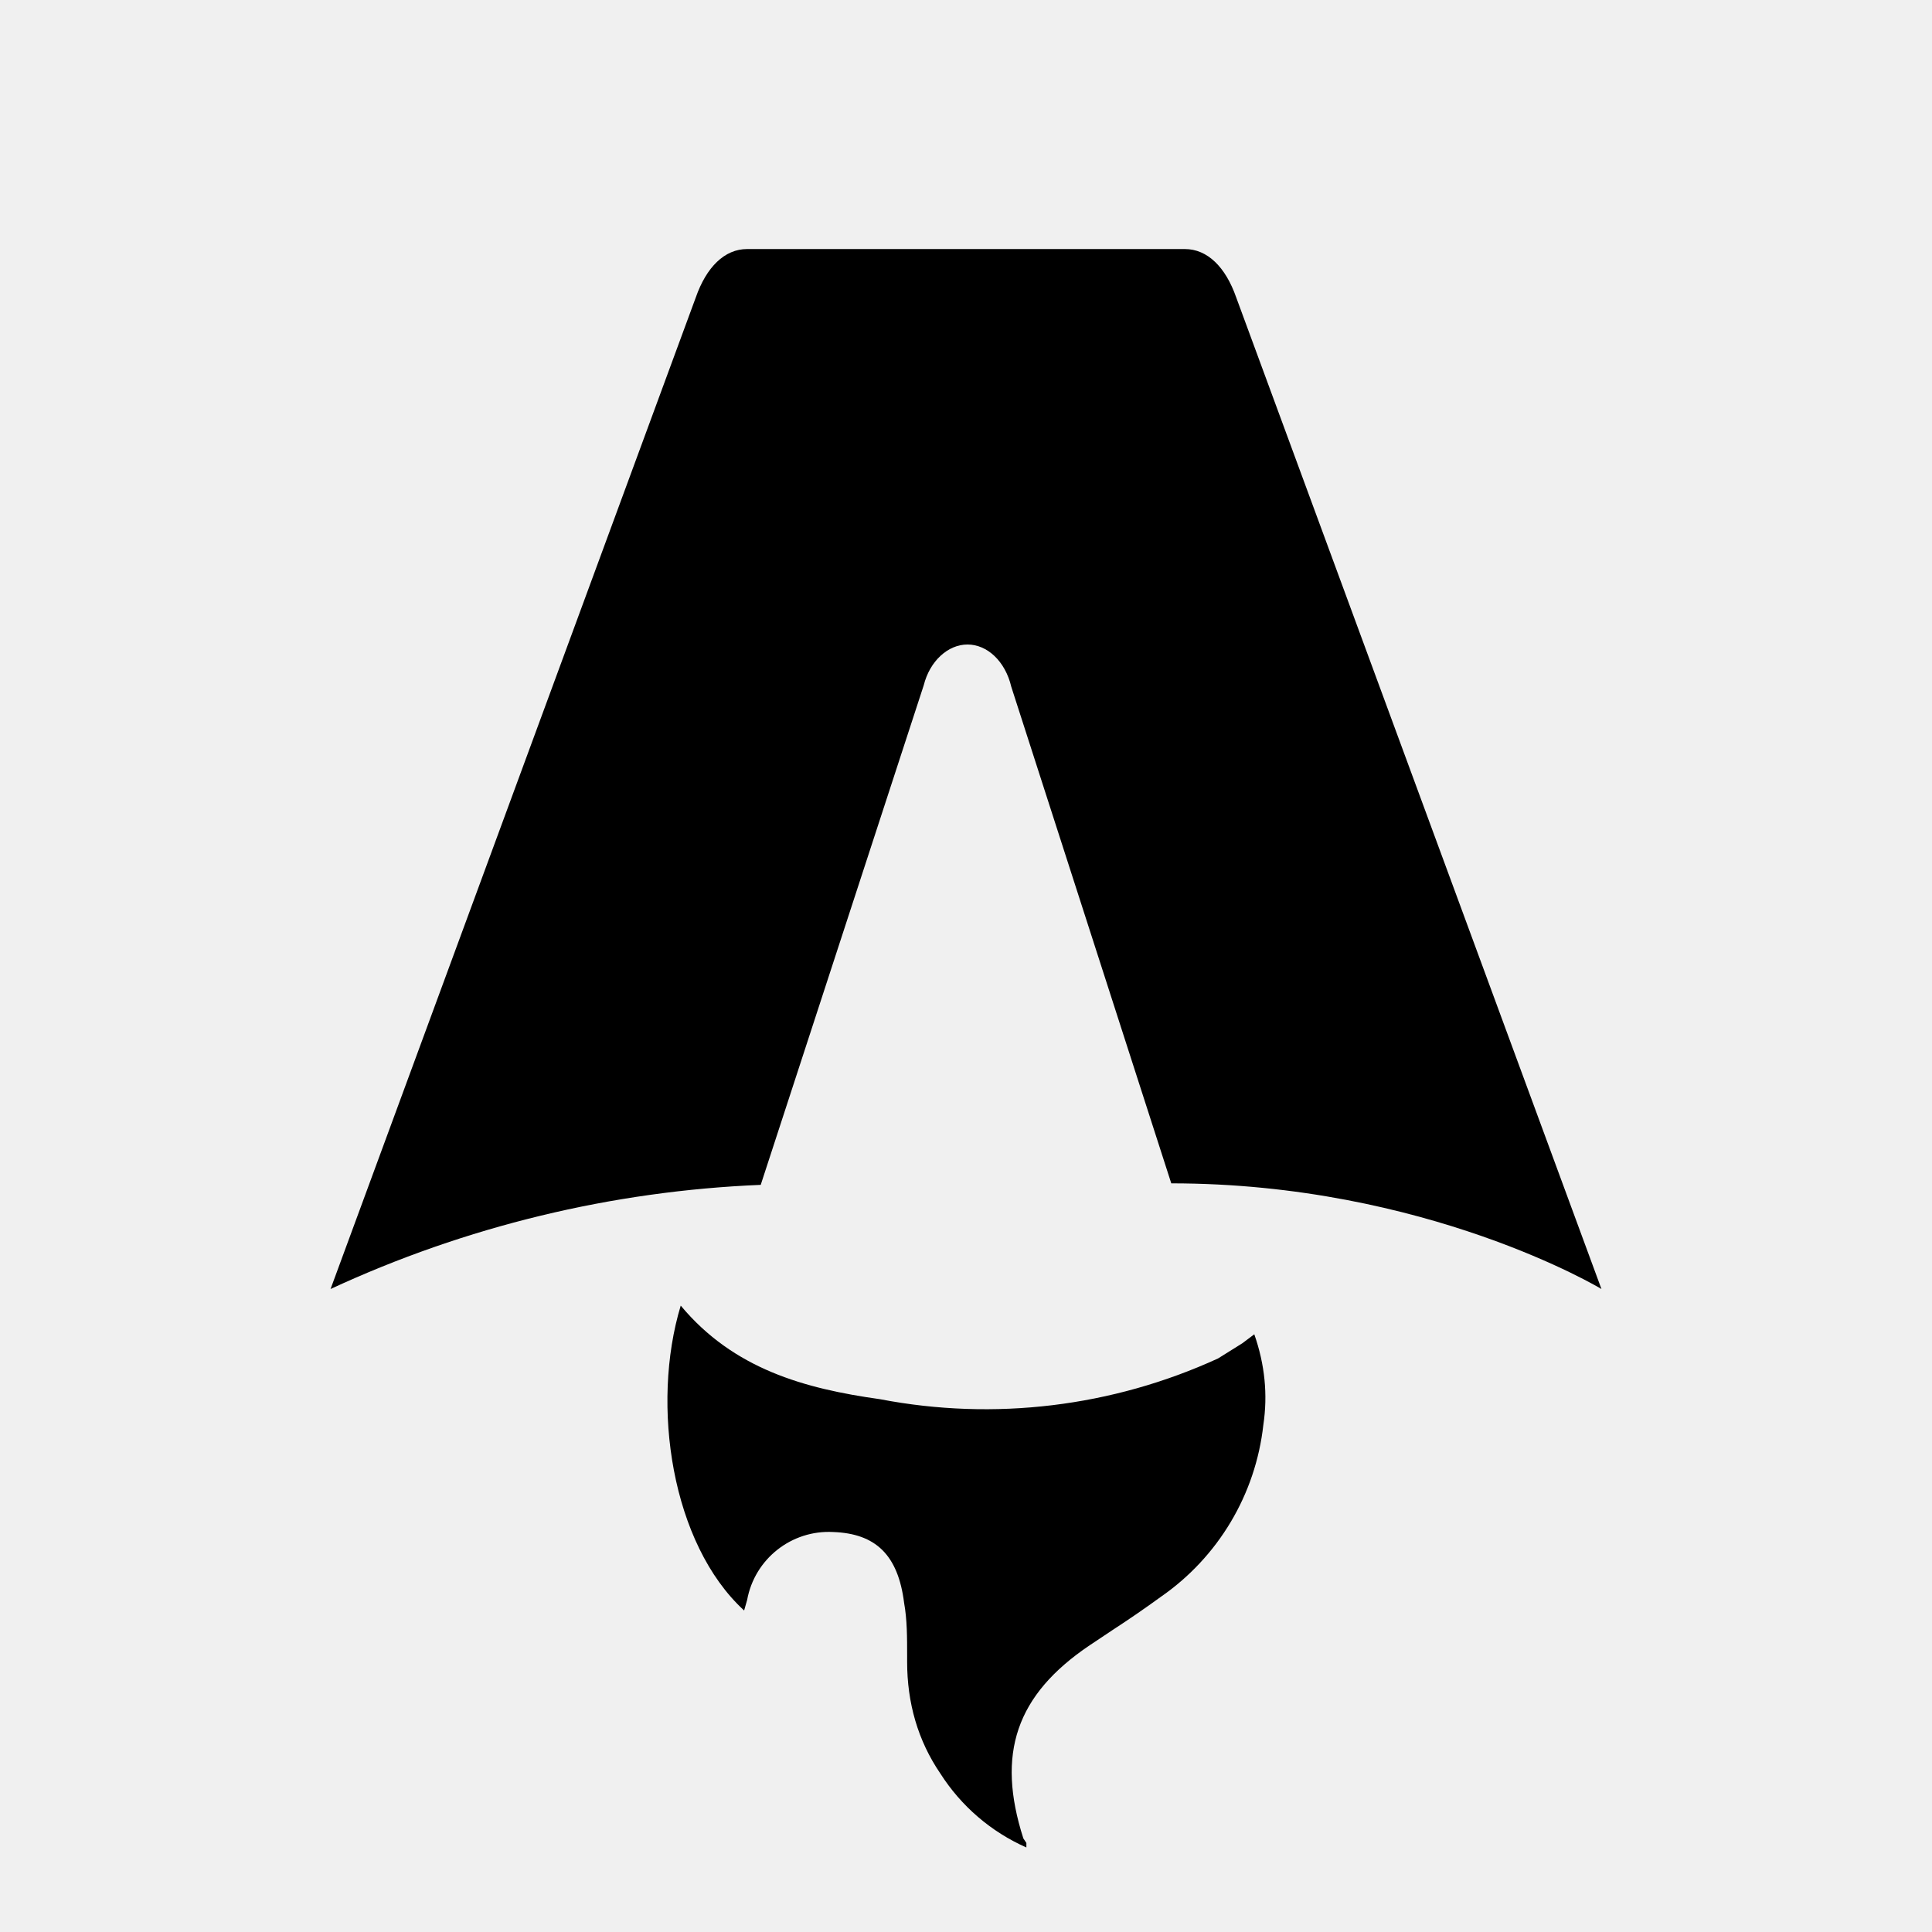
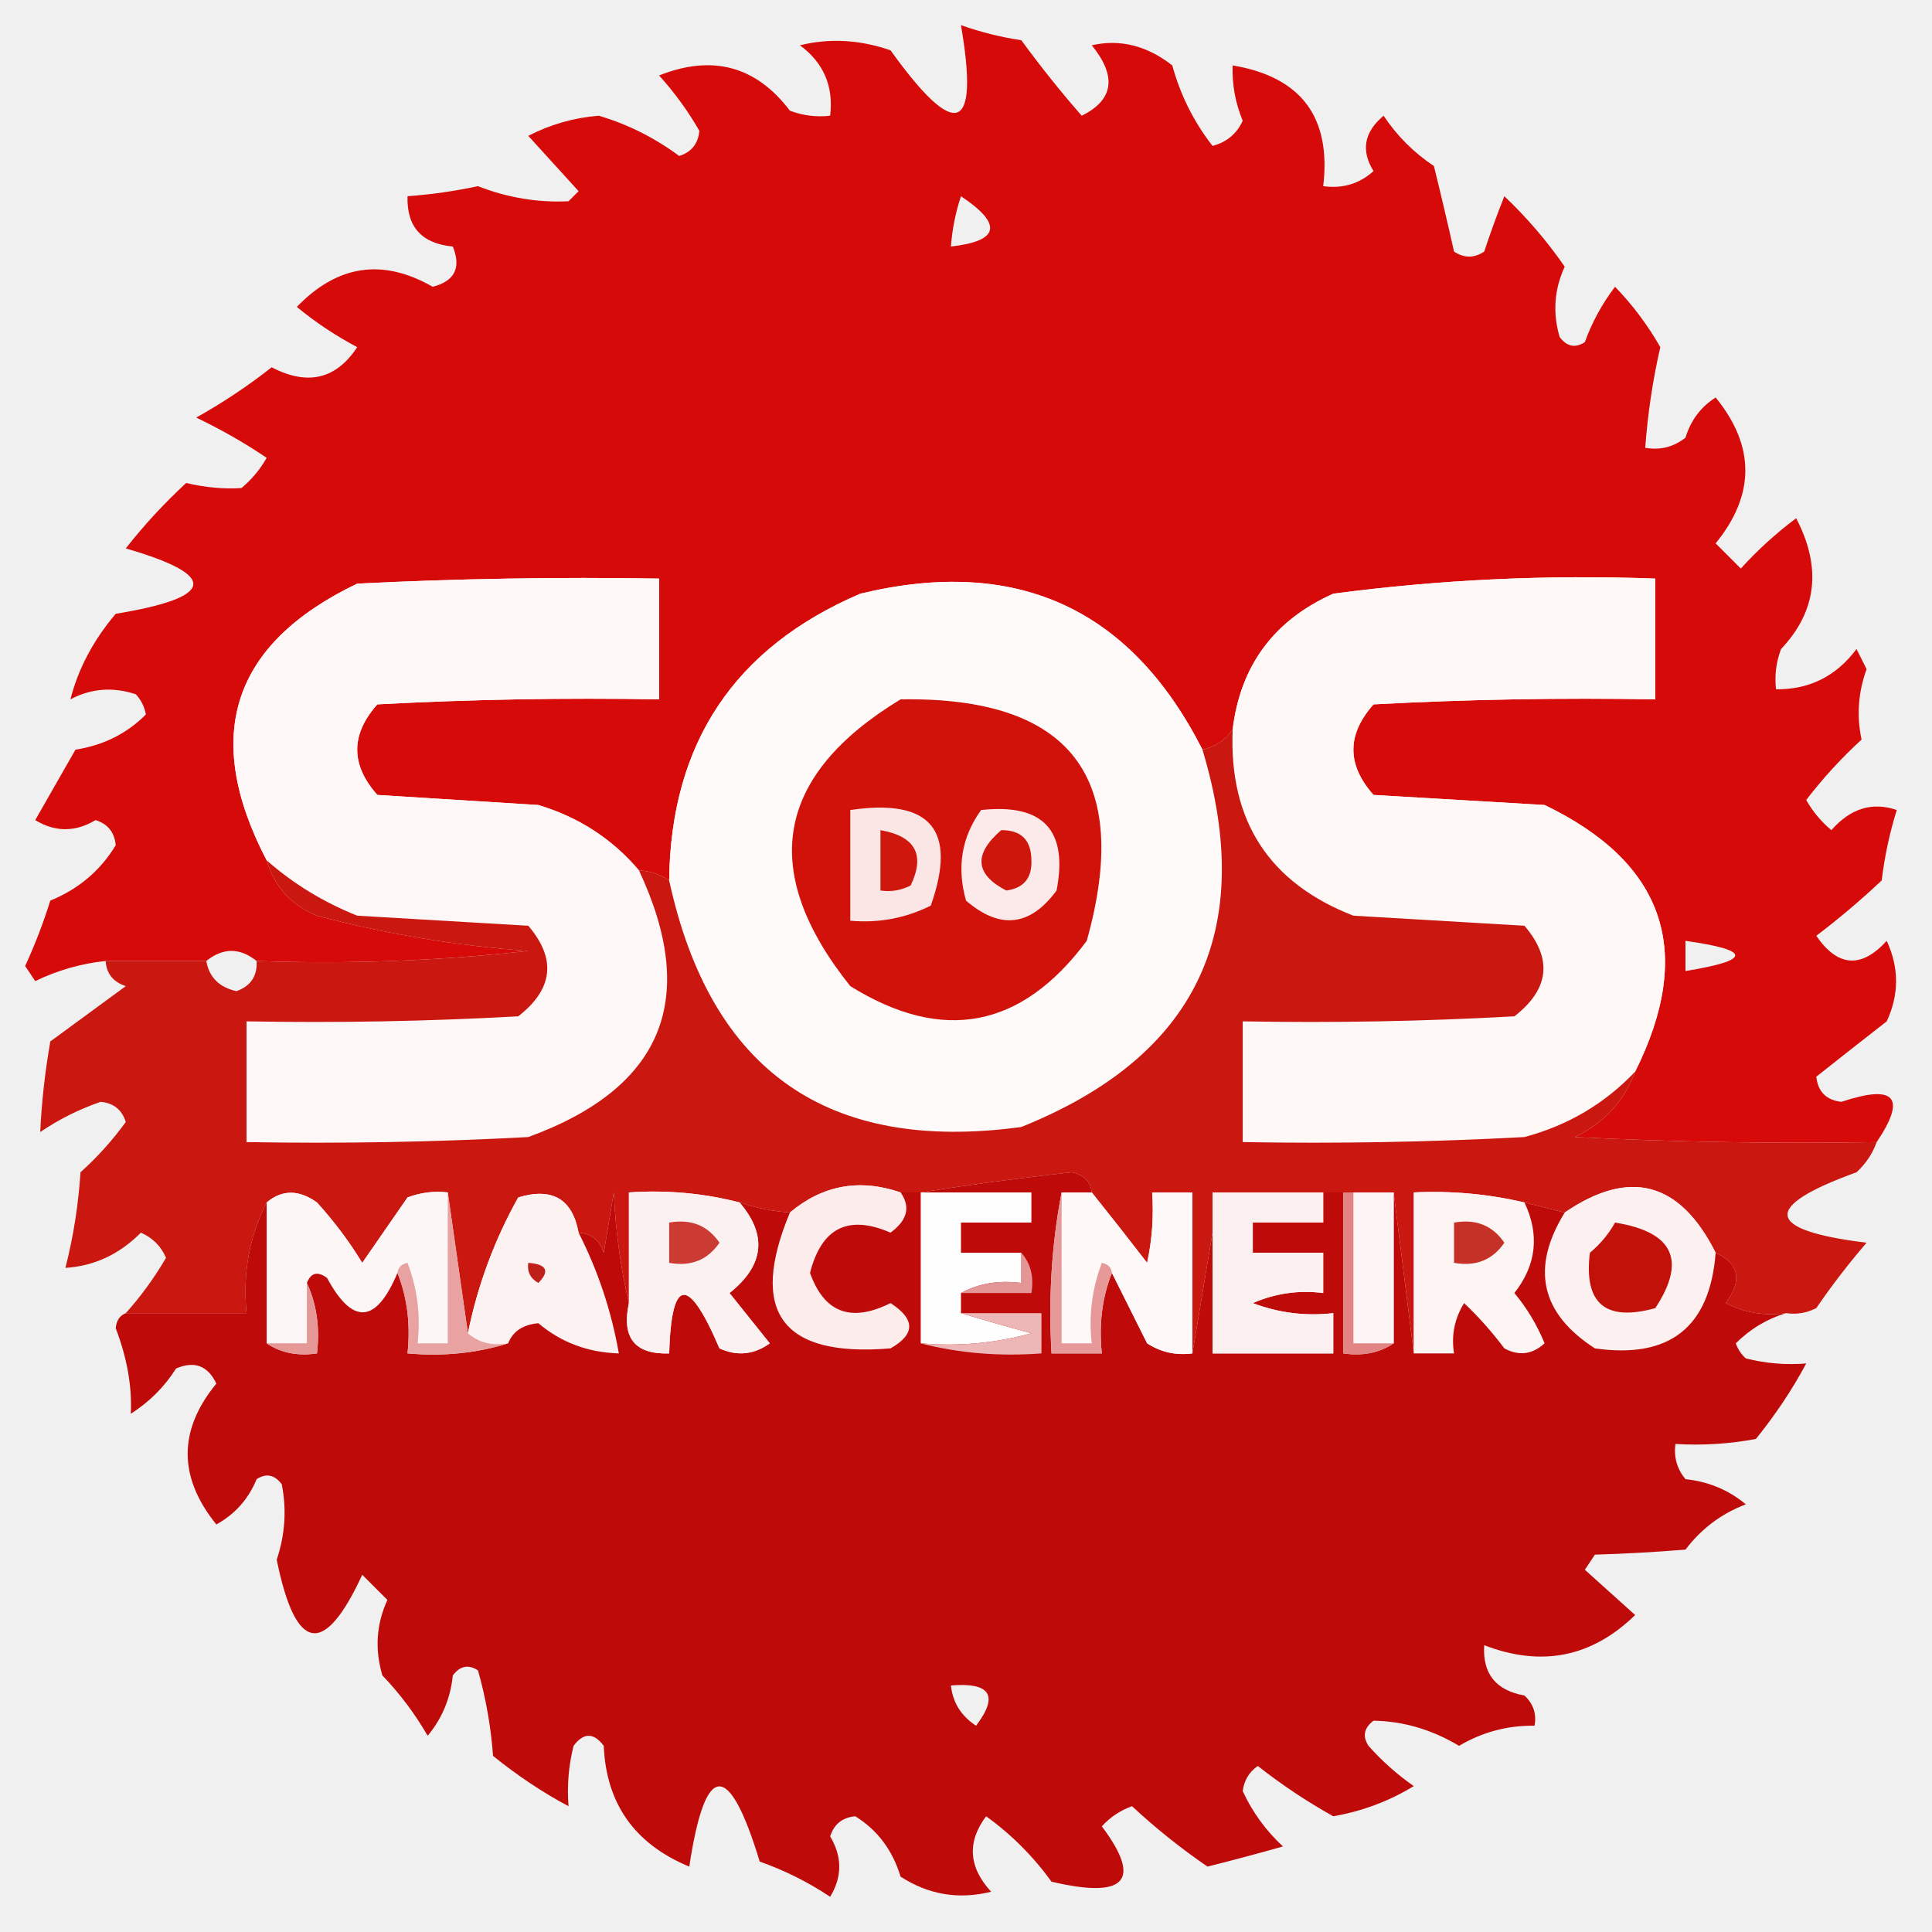
- <svg xmlns="http://www.w3.org/2000/svg" fill="none" viewBox="0 0 128 128">
-   <path d="M50.4 78.5a75.1 75.1 0 0 0-28.5 6.9l24.2-65.7c.7-2 1.9-3.2 3.4-3.2h29c1.5 0 2.7 1.2 3.4 3.2l24.2 65.7s-11.6-7-28.5-7L67 45.5c-.4-1.7-1.6-2.8-2.9-2.8-1.3 0-2.5 1.1-2.9 2.7L50.4 78.5Zm-1.1 28.2Zm-4.2-20.2c-2 6.6-.6 15.8 4.2 20.2a17.5 17.5 0 0 1 .2-.7 5.5 5.5 0 0 1 5.7-4.5c2.8.1 4.3 1.5 4.7 4.7.2 1.1.2 2.3.2 3.5v.4c0 2.7.7 5.2 2.2 7.4a13 13 0 0 0 5.7 4.9v-.3l-.2-.3c-1.8-5.6-.5-9.5 4.4-12.8l1.5-1a73 73 0 0 0 3.2-2.2 16 16 0 0 0 6.8-11.4c.3-2 .1-4-.6-6l-.8.6-1.6 1a37 37 0 0 1-22.4 2.7c-5-.7-9.7-2-13.2-6.2Z" />
-   <style>
-         path { fill: #000; }
-         @media (prefers-color-scheme: dark) {
-             path { fill: #FFF; }
-         }
-     </style>
+ <svg xmlns="http://www.w3.org/2000/svg" version="1.1" width="192px" height="192px" style="shape-rendering:geometricPrecision; text-rendering:geometricPrecision; image-rendering:optimizeQuality; fill-rule:evenodd; clip-rule:evenodd">
+   <g>
+     <path style="opacity:0.962" fill="#d40201" d="M 186.5,113.5 C 176.494,113.666 166.494,113.5 156.5,113C 159.409,111.594 161.409,109.428 162.5,106.5C 168.453,94.581 165.453,85.748 153.5,80C 147.833,79.667 142.167,79.333 136.5,79C 133.833,76 133.833,73 136.5,70C 145.827,69.5 155.161,69.334 164.5,69.5C 164.5,65.5 164.5,61.5 164.5,57.5C 153.769,57.097 143.102,57.597 132.5,59C 126.603,61.637 123.27,66.137 122.5,72.5C 121.778,73.551 120.778,74.218 119.5,74.5C 112.347,60.427 101.014,55.26 85.5,59C 72.987,64.352 66.654,73.852 66.5,87.5C 65.609,86.89 64.609,86.557 63.5,86.5C 60.861,83.379 57.528,81.212 53.5,80C 48.167,79.667 42.833,79.333 37.5,79C 34.833,76 34.833,73 37.5,70C 46.827,69.5 56.161,69.334 65.5,69.5C 65.5,65.5 65.5,61.5 65.5,57.5C 55.494,57.334 45.494,57.5 35.5,58C 23.049,63.966 20.049,73.132 26.5,85.5C 27.254,88.091 28.921,89.924 31.5,91C 38.374,92.826 45.374,93.993 52.5,94.5C 43.525,95.498 34.525,95.832 25.5,95.5C 23.833,94.167 22.167,94.167 20.5,95.5C 17.167,95.5 13.833,95.5 10.5,95.5C 8.063,95.756 5.729,96.423 3.5,97.5C 3.167,97 2.833,96.5 2.5,96C 3.472,93.889 4.305,91.722 5,89.5C 7.804,88.358 9.971,86.525 11.5,84C 11.386,82.72 10.72,81.887 9.5,81.5C 7.484,82.706 5.484,82.706 3.5,81.5C 4.833,79.167 6.167,76.833 7.5,74.5C 10.276,74.07 12.61,72.903 14.5,71C 14.355,70.228 14.022,69.561 13.5,69C 11.23,68.242 9.064,68.409 7,69.5C 7.773,66.46 9.273,63.627 11.5,61C 21.438,59.359 21.771,57.192 12.5,54.5C 14.316,52.183 16.316,50.017 18.5,48C 20.454,48.453 22.288,48.62 24,48.5C 25.022,47.646 25.855,46.646 26.5,45.5C 24.322,44.021 21.988,42.688 19.5,41.5C 22.14,40.023 24.64,38.356 27,36.5C 30.565,38.359 33.398,37.692 35.5,34.5C 33.322,33.343 31.322,32.01 29.5,30.5C 33.531,26.316 38.031,25.649 43,28.5C 45.188,27.941 45.854,26.607 45,24.5C 41.906,24.207 40.406,22.541 40.5,19.5C 42.848,19.331 45.182,18.997 47.5,18.5C 50.436,19.649 53.436,20.149 56.5,20C 56.833,19.667 57.167,19.333 57.5,19C 55.833,17.167 54.167,15.333 52.5,13.5C 54.694,12.368 57.027,11.701 59.5,11.5C 62.359,12.336 65.025,13.67 67.5,15.5C 68.72,15.113 69.386,14.28 69.5,13C 68.375,11.037 67.041,9.204 65.5,7.5C 70.799,5.394 75.133,6.56 78.5,11C 79.793,11.49 81.127,11.657 82.5,11.5C 82.854,8.579 81.854,6.246 79.5,4.5C 82.451,3.776 85.451,3.943 88.5,5C 95.01,14.059 97.343,13.226 95.5,2.5C 97.444,3.189 99.444,3.689 101.5,4C 103.414,6.617 105.414,9.117 107.5,11.5C 110.679,9.929 111.012,7.596 108.5,4.5C 111.307,3.863 113.973,4.529 116.5,6.5C 117.304,9.44 118.637,12.107 120.5,14.5C 121.902,14.134 122.902,13.301 123.5,12C 122.767,10.234 122.433,8.401 122.5,6.5C 129.31,7.643 132.31,11.643 131.5,18.5C 133.429,18.769 135.095,18.269 136.5,17C 135.228,14.956 135.561,13.122 137.5,11.5C 138.833,13.5 140.5,15.167 142.5,16.5C 143.208,19.366 143.875,22.2 144.5,25C 145.5,25.667 146.5,25.667 147.5,25C 148.103,23.175 148.77,21.341 149.5,19.5C 151.727,21.607 153.727,23.94 155.5,26.5C 154.456,28.768 154.289,31.101 155,33.5C 155.718,34.451 156.551,34.617 157.5,34C 158.218,32.013 159.218,30.179 160.5,28.5C 162.232,30.283 163.732,32.283 165,34.5C 164.258,37.71 163.758,41.043 163.5,44.5C 164.978,44.762 166.311,44.429 167.5,43.5C 168.026,41.77 169.026,40.436 170.5,39.5C 174.433,44.331 174.433,49.165 170.5,54C 171.333,54.833 172.167,55.667 173,56.5C 174.684,54.649 176.517,52.982 178.5,51.5C 181.058,56.404 180.558,60.737 177,64.5C 176.51,65.793 176.343,67.127 176.5,68.5C 179.81,68.539 182.476,67.206 184.5,64.5C 184.833,65.167 185.167,65.833 185.5,66.5C 184.663,68.805 184.496,71.138 185,73.5C 182.982,75.35 181.149,77.35 179.5,79.5C 180.145,80.646 180.978,81.646 182,82.5C 183.897,80.335 186.064,79.668 188.5,80.5C 187.787,82.776 187.287,85.109 187,87.5C 184.926,89.452 182.759,91.285 180.5,93C 182.638,96.104 184.971,96.27 187.5,93.5C 188.738,96.168 188.738,98.835 187.5,101.5C 185.135,103.342 182.802,105.176 180.5,107C 180.667,108.5 181.5,109.333 183,109.5C 188.334,107.716 189.5,109.049 186.5,113.5 Z M 95.5,19.5 C 99.672,22.285 99.339,23.952 94.5,24.5C 94.629,22.784 94.962,21.117 95.5,19.5 Z M 167.5,93.5 C 174.092,94.428 174.092,95.428 167.5,96.5C 167.5,95.5 167.5,94.5 167.5,93.5 Z" />
+   </g>
+   <g>
+     <path style="opacity:1" fill="#fef7f7" d="M 63.5,86.5 C 69.507,99.305 65.841,108.139 52.5,113C 43.173,113.5 33.839,113.666 24.5,113.5C 24.5,109.5 24.5,105.5 24.5,101.5C 33.506,101.666 42.506,101.5 51.5,101C 54.978,98.293 55.311,95.293 52.5,92C 46.833,91.667 41.167,91.333 35.5,91C 32.138,89.657 29.138,87.824 26.5,85.5C 20.049,73.132 23.049,63.966 35.5,58C 45.494,57.5 55.494,57.334 65.5,57.5C 65.5,61.5 65.5,65.5 65.5,69.5C 56.161,69.334 46.827,69.5 37.5,70C 34.833,73 34.833,76 37.5,79C 42.833,79.333 48.167,79.667 53.5,80C 57.528,81.212 60.861,83.379 63.5,86.5 Z" />
+   </g>
+   <g>
+     <path style="opacity:1" fill="#fefafa" d="M 119.5,74.5 C 124.918,92.497 118.918,104.997 101.5,112C 82.282,114.615 70.616,106.449 66.5,87.5C 66.654,73.852 72.987,64.352 85.5,59C 101.014,55.26 112.347,60.427 119.5,74.5 Z" />
+   </g>
+   <g>
+     <path style="opacity:1" fill="#fef8f7" d="M 162.5,106.5 C 159.489,109.676 155.822,111.843 151.5,113C 142.173,113.5 132.839,113.666 123.5,113.5C 123.5,109.5 123.5,105.5 123.5,101.5C 132.506,101.666 141.506,101.5 150.5,101C 153.978,98.293 154.311,95.293 151.5,92C 145.833,91.667 140.167,91.333 134.5,91C 126.118,87.747 122.118,81.58 122.5,72.5C 123.27,66.137 126.603,61.637 132.5,59C 143.102,57.597 153.769,57.097 164.5,57.5C 164.5,61.5 164.5,65.5 164.5,69.5C 155.161,69.334 145.827,69.5 136.5,70C 133.833,73 133.833,76 136.5,79C 142.167,79.333 147.833,79.667 153.5,80C 165.453,85.748 168.453,94.581 162.5,106.5 Z" />
+   </g>
+   <g>
+     <path style="opacity:1" fill="#d1120a" d="M 89.5,69.5 C 106.39,69.224 112.557,77.224 108,93.5C 101.518,102.205 93.685,103.705 84.5,98C 75.366,86.564 77.032,77.064 89.5,69.5 Z" />
+   </g>
+   <g>
+     <path style="opacity:1" fill="#fbe6e6" d="M 84.5,80.5 C 92.489,79.317 95.156,82.484 92.5,90C 89.987,91.252 87.32,91.752 84.5,91.5C 84.5,87.833 84.5,84.167 84.5,80.5 Z" />
+   </g>
+   <g>
+     <path style="opacity:1" fill="#fce9e9" d="M 97.5,80.5 C 103.665,79.829 106.165,82.496 105,88.5C 102.374,92.072 99.374,92.405 96,89.5C 95.068,86.177 95.568,83.177 97.5,80.5 Z" />
+   </g>
+   <g>
+     <path style="opacity:1" fill="#cf170e" d="M 87.5,82.5 C 90.966,83.109 91.966,84.942 90.5,88C 89.552,88.483 88.552,88.65 87.5,88.5C 87.5,86.5 87.5,84.5 87.5,82.5 Z" />
+   </g>
+   <g>
+     <path style="opacity:1" fill="#ce160d" d="M 99.5,82.5 C 101.484,82.484 102.484,83.484 102.5,85.5C 102.566,87.266 101.732,88.266 100,88.5C 96.897,86.888 96.73,84.888 99.5,82.5 Z" />
+   </g>
+   <g>
+     <path style="opacity:0.966" fill="#c80f08" d="M 122.5,72.5 C 122.118,81.58 126.118,87.747 134.5,91C 140.167,91.333 145.833,91.667 151.5,92C 154.311,95.293 153.978,98.293 150.5,101C 141.506,101.5 132.506,101.666 123.5,101.5C 123.5,105.5 123.5,109.5 123.5,113.5C 132.839,113.666 142.173,113.5 151.5,113C 155.822,111.843 159.489,109.676 162.5,106.5C 161.409,109.428 159.409,111.594 156.5,113C 166.494,113.5 176.494,113.666 186.5,113.5C 186.092,114.643 185.425,115.643 184.5,116.5C 175.034,119.924 175.367,122.258 185.5,123.5C 183.712,125.576 182.046,127.743 180.5,130C 179.552,130.483 178.552,130.649 177.5,130.5C 175.396,130.799 173.396,130.466 171.5,129.5C 173.173,127.239 172.84,125.572 170.5,124.5C 166.948,117.424 161.948,116.09 155.5,120.5C 154.167,120.167 152.833,119.833 151.5,119.5C 147.901,118.656 144.234,118.323 140.5,118.5C 140.5,123.833 140.5,129.167 140.5,134.5C 139.833,129.167 139.167,123.833 138.5,118.5C 137.167,118.5 135.833,118.5 134.5,118.5C 134.167,118.5 133.833,118.5 133.5,118.5C 132.833,118.5 132.167,118.5 131.5,118.5C 127.833,118.5 124.167,118.5 120.5,118.5C 120.5,119.833 120.5,121.167 120.5,122.5C 119.833,126.5 119.167,130.5 118.5,134.5C 118.5,129.167 118.5,123.833 118.5,118.5C 117.167,118.5 115.833,118.5 114.5,118.5C 114.663,120.857 114.497,123.19 114,125.5C 112.147,123.097 110.314,120.764 108.5,118.5C 108.38,117.414 107.713,116.747 106.5,116.5C 101.344,117.068 96.344,117.735 91.5,118.5C 90.833,118.5 90.167,118.5 89.5,118.5C 85.42,117.105 81.754,117.772 78.5,120.5C 76.784,120.371 75.117,120.038 73.5,119.5C 69.936,118.577 66.269,118.244 62.5,118.5C 62.5,122.167 62.5,125.833 62.5,129.5C 61.677,126.023 61.177,122.356 61,118.5C 60.667,120.5 60.333,122.5 60,124.5C 59.583,123.244 58.75,122.577 57.5,122.5C 56.879,119.143 54.879,117.976 51.5,119C 49.127,123.244 47.461,127.744 46.5,132.5C 45.833,127.833 45.167,123.167 44.5,118.5C 43.127,118.343 41.793,118.51 40.5,119C 39,121.167 37.5,123.333 36,125.5C 34.692,123.359 33.192,121.359 31.5,119.5C 29.701,118.212 28.035,118.212 26.5,119.5C 24.783,122.845 24.116,126.511 24.5,130.5C 20.5,130.5 16.5,130.5 12.5,130.5C 14.002,128.825 15.335,126.992 16.5,125C 16.002,123.842 15.168,123.009 14,122.5C 11.867,124.652 9.367,125.819 6.5,126C 7.288,122.924 7.788,119.758 8,116.5C 9.685,114.983 11.185,113.316 12.5,111.5C 12.113,110.28 11.28,109.613 10,109.5C 7.861,110.236 5.861,111.236 4,112.5C 4.132,109.561 4.465,106.561 5,103.5C 7.5,101.667 10,99.833 12.5,98C 11.244,97.583 10.577,96.75 10.5,95.5C 13.833,95.5 17.167,95.5 20.5,95.5C 20.787,97.121 21.787,98.121 23.5,98.5C 24.919,97.995 25.585,96.995 25.5,95.5C 34.525,95.832 43.525,95.498 52.5,94.5C 45.374,93.993 38.374,92.826 31.5,91C 28.921,89.924 27.254,88.091 26.5,85.5C 29.138,87.824 32.138,89.657 35.5,91C 41.167,91.333 46.833,91.667 52.5,92C 55.311,95.293 54.978,98.293 51.5,101C 42.506,101.5 33.506,101.666 24.5,101.5C 24.5,105.5 24.5,109.5 24.5,113.5C 33.839,113.666 43.173,113.5 52.5,113C 65.841,108.139 69.507,99.305 63.5,86.5C 64.609,86.557 65.609,86.89 66.5,87.5C 70.616,106.449 82.282,114.615 101.5,112C 118.918,104.997 124.918,92.497 119.5,74.5C 120.778,74.218 121.778,73.551 122.5,72.5 Z" />
+   </g>
+   <g>
+     <path style="opacity:1" fill="#fdf6f6" d="M 44.5,118.5 C 44.5,123.5 44.5,128.5 44.5,133.5C 43.5,133.5 42.5,133.5 41.5,133.5C 41.813,130.753 41.48,128.086 40.5,125.5C 39.893,125.624 39.56,125.957 39.5,126.5C 37.381,131.549 35.048,131.716 32.5,127C 31.563,126.308 30.897,126.475 30.5,127.5C 30.5,129.5 30.5,131.5 30.5,133.5C 29.167,133.5 27.833,133.5 26.5,133.5C 26.5,128.833 26.5,124.167 26.5,119.5C 28.035,118.212 29.701,118.212 31.5,119.5C 33.192,121.359 34.692,123.359 36,125.5C 37.5,123.333 39,121.167 40.5,119C 41.793,118.51 43.127,118.343 44.5,118.5 Z" />
+   </g>
+   <g>
+     <path style="opacity:1" fill="#fcf2f2" d="M 57.5,122.5 C 59.428,126.285 60.762,130.285 61.5,134.5C 58.44,134.413 55.773,133.413 53.5,131.5C 51.97,131.64 50.97,132.307 50.5,133.5C 48.901,133.768 47.568,133.434 46.5,132.5C 47.461,127.744 49.127,123.244 51.5,119C 54.879,117.976 56.879,119.143 57.5,122.5 Z" />
+   </g>
+   <g>
+     <path style="opacity:1" fill="#fcecec" d="M 89.5,118.5 C 90.509,119.939 90.176,121.272 88.5,122.5C 84.308,120.68 81.641,122.013 80.5,126.5C 81.908,130.463 84.575,131.463 88.5,129.5C 90.973,131.098 90.973,132.598 88.5,134C 77.709,134.902 74.376,130.402 78.5,120.5C 81.754,117.772 85.42,117.105 89.5,118.5 Z" />
+   </g>
+   <g>
+     <path style="opacity:1" fill="#fdf4f4" d="M 151.5,119.5 C 153.021,122.705 152.688,125.705 150.5,128.5C 151.752,130.001 152.752,131.668 153.5,133.5C 152.277,134.614 150.944,134.781 149.5,134C 148.274,132.365 146.941,130.865 145.5,129.5C 144.548,131.045 144.215,132.712 144.5,134.5C 143.167,134.5 141.833,134.5 140.5,134.5C 140.5,129.167 140.5,123.833 140.5,118.5C 144.234,118.323 147.901,118.656 151.5,119.5 Z" />
+   </g>
+   <g>
+     <path style="opacity:1" fill="#fcf1f0" d="M 170.5,124.5 C 169.928,131.899 165.928,135.065 158.5,134C 153.103,130.519 152.103,126.019 155.5,120.5C 161.948,116.09 166.948,117.424 170.5,124.5 Z" />
+   </g>
+   <g>
+     <path style="opacity:0.961" fill="#bd0201" d="M 108.5,118.5 C 107.5,118.5 106.5,118.5 105.5,118.5C 104.512,123.64 104.179,128.974 104.5,134.5C 106.167,134.5 107.833,134.5 109.5,134.5C 109.194,131.615 109.527,128.948 110.5,126.5C 111.64,128.78 112.807,131.114 114,133.5C 115.356,134.38 116.856,134.714 118.5,134.5C 119.167,130.5 119.833,126.5 120.5,122.5C 120.5,126.5 120.5,130.5 120.5,134.5C 124.5,134.5 128.5,134.5 132.5,134.5C 132.5,133.167 132.5,131.833 132.5,130.5C 129.753,130.813 127.086,130.48 124.5,129.5C 126.743,128.526 129.076,128.192 131.5,128.5C 131.5,127.167 131.5,125.833 131.5,124.5C 129.167,124.5 126.833,124.5 124.5,124.5C 124.5,123.5 124.5,122.5 124.5,121.5C 126.833,121.5 129.167,121.5 131.5,121.5C 131.5,120.5 131.5,119.5 131.5,118.5C 132.167,118.5 132.833,118.5 133.5,118.5C 133.5,123.833 133.5,129.167 133.5,134.5C 135.415,134.784 137.081,134.451 138.5,133.5C 138.5,128.5 138.5,123.5 138.5,118.5C 139.167,123.833 139.833,129.167 140.5,134.5C 141.833,134.5 143.167,134.5 144.5,134.5C 144.215,132.712 144.548,131.045 145.5,129.5C 146.941,130.865 148.274,132.365 149.5,134C 150.944,134.781 152.277,134.614 153.5,133.5C 152.752,131.668 151.752,130.001 150.5,128.5C 152.688,125.705 153.021,122.705 151.5,119.5C 152.833,119.833 154.167,120.167 155.5,120.5C 152.103,126.019 153.103,130.519 158.5,134C 165.928,135.065 169.928,131.899 170.5,124.5C 172.84,125.572 173.173,127.239 171.5,129.5C 173.396,130.466 175.396,130.799 177.5,130.5C 175.614,131.065 173.947,132.065 172.5,133.5C 172.709,134.086 173.043,134.586 173.5,135C 175.473,135.495 177.473,135.662 179.5,135.5C 178.134,138.064 176.467,140.564 174.5,143C 171.854,143.497 169.187,143.664 166.5,143.5C 166.33,144.822 166.663,145.989 167.5,147C 169.78,147.233 171.78,148.066 173.5,149.5C 171.082,150.415 169.082,151.915 167.5,154C 164.333,154.252 161.333,154.418 158.5,154.5C 158.167,155 157.833,155.5 157.5,156C 159.175,157.502 160.841,159.002 162.5,160.5C 158.196,164.694 153.196,165.694 147.5,163.5C 147.316,166.321 148.649,167.988 151.5,168.5C 152.386,169.325 152.719,170.325 152.5,171.5C 149.819,171.462 147.319,172.129 145,173.5C 142.305,171.886 139.472,171.052 136.5,171C 135.549,171.718 135.383,172.551 136,173.5C 137.351,175.019 138.851,176.352 140.5,177.5C 138.058,178.994 135.391,179.994 132.5,180.5C 129.864,179.029 127.364,177.363 125,175.5C 124.13,176.108 123.63,176.941 123.5,178C 124.461,180.082 125.794,181.915 127.5,183.5C 124.973,184.214 122.473,184.88 120,185.5C 117.356,183.69 114.856,181.69 112.5,179.5C 111.328,179.919 110.328,180.585 109.5,181.5C 113.542,186.9 111.875,188.734 104.5,187C 102.658,184.457 100.491,182.29 98,180.5C 96.085,183.053 96.251,185.553 98.5,188C 95.279,188.797 92.279,188.297 89.5,186.5C 88.7,183.867 87.2,181.867 85,180.5C 83.72,180.613 82.887,181.28 82.5,182.5C 83.706,184.516 83.706,186.516 82.5,188.5C 80.333,187.052 78,185.885 75.5,185C 72.416,174.876 70.082,175.043 68.5,185.5C 63.077,183.257 60.244,179.257 60,173.5C 59,172.167 58,172.167 57,173.5C 56.505,175.473 56.338,177.473 56.5,179.5C 53.936,178.134 51.436,176.467 49,174.5C 48.782,171.574 48.282,168.74 47.5,166C 46.551,165.383 45.718,165.549 45,166.5C 44.767,168.78 43.934,170.78 42.5,172.5C 41.243,170.321 39.743,168.321 38,166.5C 37.231,163.901 37.398,161.401 38.5,159C 37.667,158.167 36.833,157.333 36,156.5C 32.199,164.717 29.366,164.217 27.5,155C 28.332,152.522 28.499,150.022 28,147.5C 27.282,146.549 26.449,146.383 25.5,147C 24.695,148.972 23.361,150.472 21.5,151.5C 17.701,146.798 17.701,142.131 21.5,137.5C 20.652,135.717 19.319,135.217 17.5,136C 16.333,137.833 14.833,139.333 13,140.5C 13.13,137.786 12.63,134.953 11.5,132C 11.57,131.235 11.903,130.735 12.5,130.5C 16.5,130.5 20.5,130.5 24.5,130.5C 24.116,126.511 24.783,122.845 26.5,119.5C 26.5,124.167 26.5,128.833 26.5,133.5C 27.919,134.451 29.585,134.784 31.5,134.5C 31.802,131.941 31.468,129.607 30.5,127.5C 30.897,126.475 31.563,126.308 32.5,127C 35.048,131.716 37.381,131.549 39.5,126.5C 40.473,128.948 40.806,131.615 40.5,134.5C 44.042,134.813 47.375,134.479 50.5,133.5C 50.97,132.307 51.97,131.64 53.5,131.5C 55.773,133.413 58.44,134.413 61.5,134.5C 60.762,130.285 59.428,126.285 57.5,122.5C 58.75,122.577 59.583,123.244 60,124.5C 60.333,122.5 60.667,120.5 61,118.5C 61.177,122.356 61.677,126.023 62.5,129.5C 61.756,132.95 63.09,134.616 66.5,134.5C 66.73,126.909 68.397,126.742 71.5,134C 73.259,134.798 74.925,134.631 76.5,133.5C 75.167,131.833 73.833,130.167 72.5,128.5C 75.946,125.751 76.279,122.751 73.5,119.5C 75.117,120.038 76.784,120.371 78.5,120.5C 74.376,130.402 77.709,134.902 88.5,134C 90.973,132.598 90.973,131.098 88.5,129.5C 84.575,131.463 81.908,130.463 80.5,126.5C 81.641,122.013 84.308,120.68 88.5,122.5C 90.176,121.272 90.509,119.939 89.5,118.5C 90.167,118.5 90.833,118.5 91.5,118.5C 96.344,117.735 101.344,117.068 106.5,116.5C 107.713,116.747 108.38,117.414 108.5,118.5 Z M 94.5,167.5 C 98.439,167.178 99.272,168.511 97,171.5C 95.519,170.529 94.685,169.196 94.5,167.5 Z" />
+   </g>
+   <g>
+     <path style="opacity:1" fill="#fdf5f5" d="M 134.5,118.5 C 135.833,118.5 137.167,118.5 138.5,118.5C 138.5,123.5 138.5,128.5 138.5,133.5C 137.167,133.5 135.833,133.5 134.5,133.5C 134.5,128.5 134.5,123.5 134.5,118.5 Z" />
+   </g>
+   <g>
+     <path style="opacity:1" fill="#fcefef" d="M 131.5,118.5 C 131.5,119.5 131.5,120.5 131.5,121.5C 129.167,121.5 126.833,121.5 124.5,121.5C 124.5,122.5 124.5,123.5 124.5,124.5C 126.833,124.5 129.167,124.5 131.5,124.5C 131.5,125.833 131.5,127.167 131.5,128.5C 129.076,128.192 126.743,128.526 124.5,129.5C 127.086,130.48 129.753,130.813 132.5,130.5C 132.5,131.833 132.5,133.167 132.5,134.5C 128.5,134.5 124.5,134.5 120.5,134.5C 120.5,130.5 120.5,126.5 120.5,122.5C 120.5,121.167 120.5,119.833 120.5,118.5C 124.167,118.5 127.833,118.5 131.5,118.5 Z" />
+   </g>
+   <g>
+     <path style="opacity:1" fill="#fef8f8" d="M 105.5,118.5 C 106.5,118.5 107.5,118.5 108.5,118.5C 110.314,120.764 112.147,123.097 114,125.5C 114.497,123.19 114.663,120.857 114.5,118.5C 115.833,118.5 117.167,118.5 118.5,118.5C 118.5,123.833 118.5,129.167 118.5,134.5C 116.856,134.714 115.356,134.38 114,133.5C 112.807,131.114 111.64,128.78 110.5,126.5C 110.44,125.957 110.107,125.624 109.5,125.5C 108.52,128.086 108.187,130.753 108.5,133.5C 107.5,133.5 106.5,133.5 105.5,133.5C 105.5,128.5 105.5,123.5 105.5,118.5 Z" />
+   </g>
+   <g>
+     <path style="opacity:1" fill="#fefefe" d="M 91.5,118.5 C 95.167,118.5 98.833,118.5 102.5,118.5C 102.5,119.5 102.5,120.5 102.5,121.5C 100.167,121.5 97.833,121.5 95.5,121.5C 95.5,122.5 95.5,123.5 95.5,124.5C 97.5,124.5 99.5,124.5 101.5,124.5C 101.5,125.5 101.5,126.5 101.5,127.5C 99.265,127.205 97.265,127.539 95.5,128.5C 95.5,129.167 95.5,129.833 95.5,130.5C 97.698,131.165 100.031,131.832 102.5,132.5C 98.893,133.489 95.226,133.823 91.5,133.5C 91.5,128.5 91.5,123.5 91.5,118.5 Z" />
+   </g>
+   <g>
+     <path style="opacity:1" fill="#fcf1f1" d="M 73.5,119.5 C 76.279,122.751 75.946,125.751 72.5,128.5C 73.833,130.167 75.167,131.833 76.5,133.5C 74.925,134.631 73.259,134.798 71.5,134C 68.397,126.742 66.73,126.909 66.5,134.5C 63.09,134.616 61.756,132.95 62.5,129.5C 62.5,125.833 62.5,122.167 62.5,118.5C 66.269,118.244 69.936,118.577 73.5,119.5 Z" />
+   </g>
+   <g>
+     <path style="opacity:1" fill="#e28483" d="M 133.5,118.5 C 133.833,118.5 134.167,118.5 134.5,118.5C 134.5,123.5 134.5,128.5 134.5,133.5C 135.833,133.5 137.167,133.5 138.5,133.5C 137.081,134.451 135.415,134.784 133.5,134.5C 133.5,129.167 133.5,123.833 133.5,118.5 Z" />
+   </g>
+   <g>
+     <path style="opacity:1" fill="#e8a2a2" d="M 44.5,118.5 C 45.167,123.167 45.833,127.833 46.5,132.5C 47.568,133.434 48.901,133.768 50.5,133.5C 47.375,134.479 44.042,134.813 40.5,134.5C 40.806,131.615 40.473,128.948 39.5,126.5C 39.56,125.957 39.893,125.624 40.5,125.5C 41.48,128.086 41.813,130.753 41.5,133.5C 42.5,133.5 43.5,133.5 44.5,133.5C 44.5,128.5 44.5,123.5 44.5,118.5 Z" />
+   </g>
+   <g>
+     <path style="opacity:1" fill="#e79898" d="M 105.5,118.5 C 105.5,123.5 105.5,128.5 105.5,133.5C 106.5,133.5 107.5,133.5 108.5,133.5C 108.187,130.753 108.52,128.086 109.5,125.5C 110.107,125.624 110.44,125.957 110.5,126.5C 109.527,128.948 109.194,131.615 109.5,134.5C 107.833,134.5 106.167,134.5 104.5,134.5C 104.179,128.974 104.512,123.64 105.5,118.5 Z" />
+   </g>
+   <g>
+     <path style="opacity:1" fill="#c63127" d="M 144.5,121.5 C 146.665,121.116 148.332,121.783 149.5,123.5C 148.332,125.217 146.665,125.884 144.5,125.5C 144.5,124.167 144.5,122.833 144.5,121.5 Z" />
+   </g>
+   <g>
+     <path style="opacity:1" fill="#c11109" d="M 160.5,121.5 C 166.293,122.421 167.626,125.255 164.5,130C 159.545,131.376 157.379,129.542 158,124.5C 159.045,123.627 159.878,122.627 160.5,121.5 Z" />
+   </g>
+   <g>
+     <path style="opacity:1" fill="#cb3a33" d="M 66.5,121.5 C 68.665,121.116 70.332,121.783 71.5,123.5C 70.332,125.217 68.665,125.884 66.5,125.5C 66.5,124.167 66.5,122.833 66.5,121.5 Z" />
+   </g>
+   <g>
+     <path style="opacity:1" fill="#bf2019" d="M 52.5,125.5 C 54.337,125.639 54.67,126.306 53.5,127.5C 52.703,127.043 52.369,126.376 52.5,125.5 Z" />
+   </g>
+   <g>
+     <path style="opacity:1" fill="#e49696" d="M 101.5,124.5 C 102.434,125.568 102.768,126.901 102.5,128.5C 100.167,128.5 97.833,128.5 95.5,128.5C 97.265,127.539 99.265,127.205 101.5,127.5C 101.5,126.5 101.5,125.5 101.5,124.5 Z" />
+   </g>
+   <g>
+     <path style="opacity:1" fill="#e69897" d="M 30.5,127.5 C 31.468,129.607 31.802,131.941 31.5,134.5C 29.585,134.784 27.919,134.451 26.5,133.5C 27.833,133.5 29.167,133.5 30.5,133.5C 30.5,131.5 30.5,129.5 30.5,127.5 Z" />
+   </g>
+   <g>
+     <path style="opacity:1" fill="#edb7b7" d="M 95.5,130.5 C 98.167,130.5 100.833,130.5 103.5,130.5C 103.5,131.833 103.5,133.167 103.5,134.5C 99.298,134.817 95.298,134.483 91.5,133.5C 95.226,133.823 98.893,133.489 102.5,132.5C 100.031,131.832 97.698,131.165 95.5,130.5 Z" />
+   </g>
</svg>
